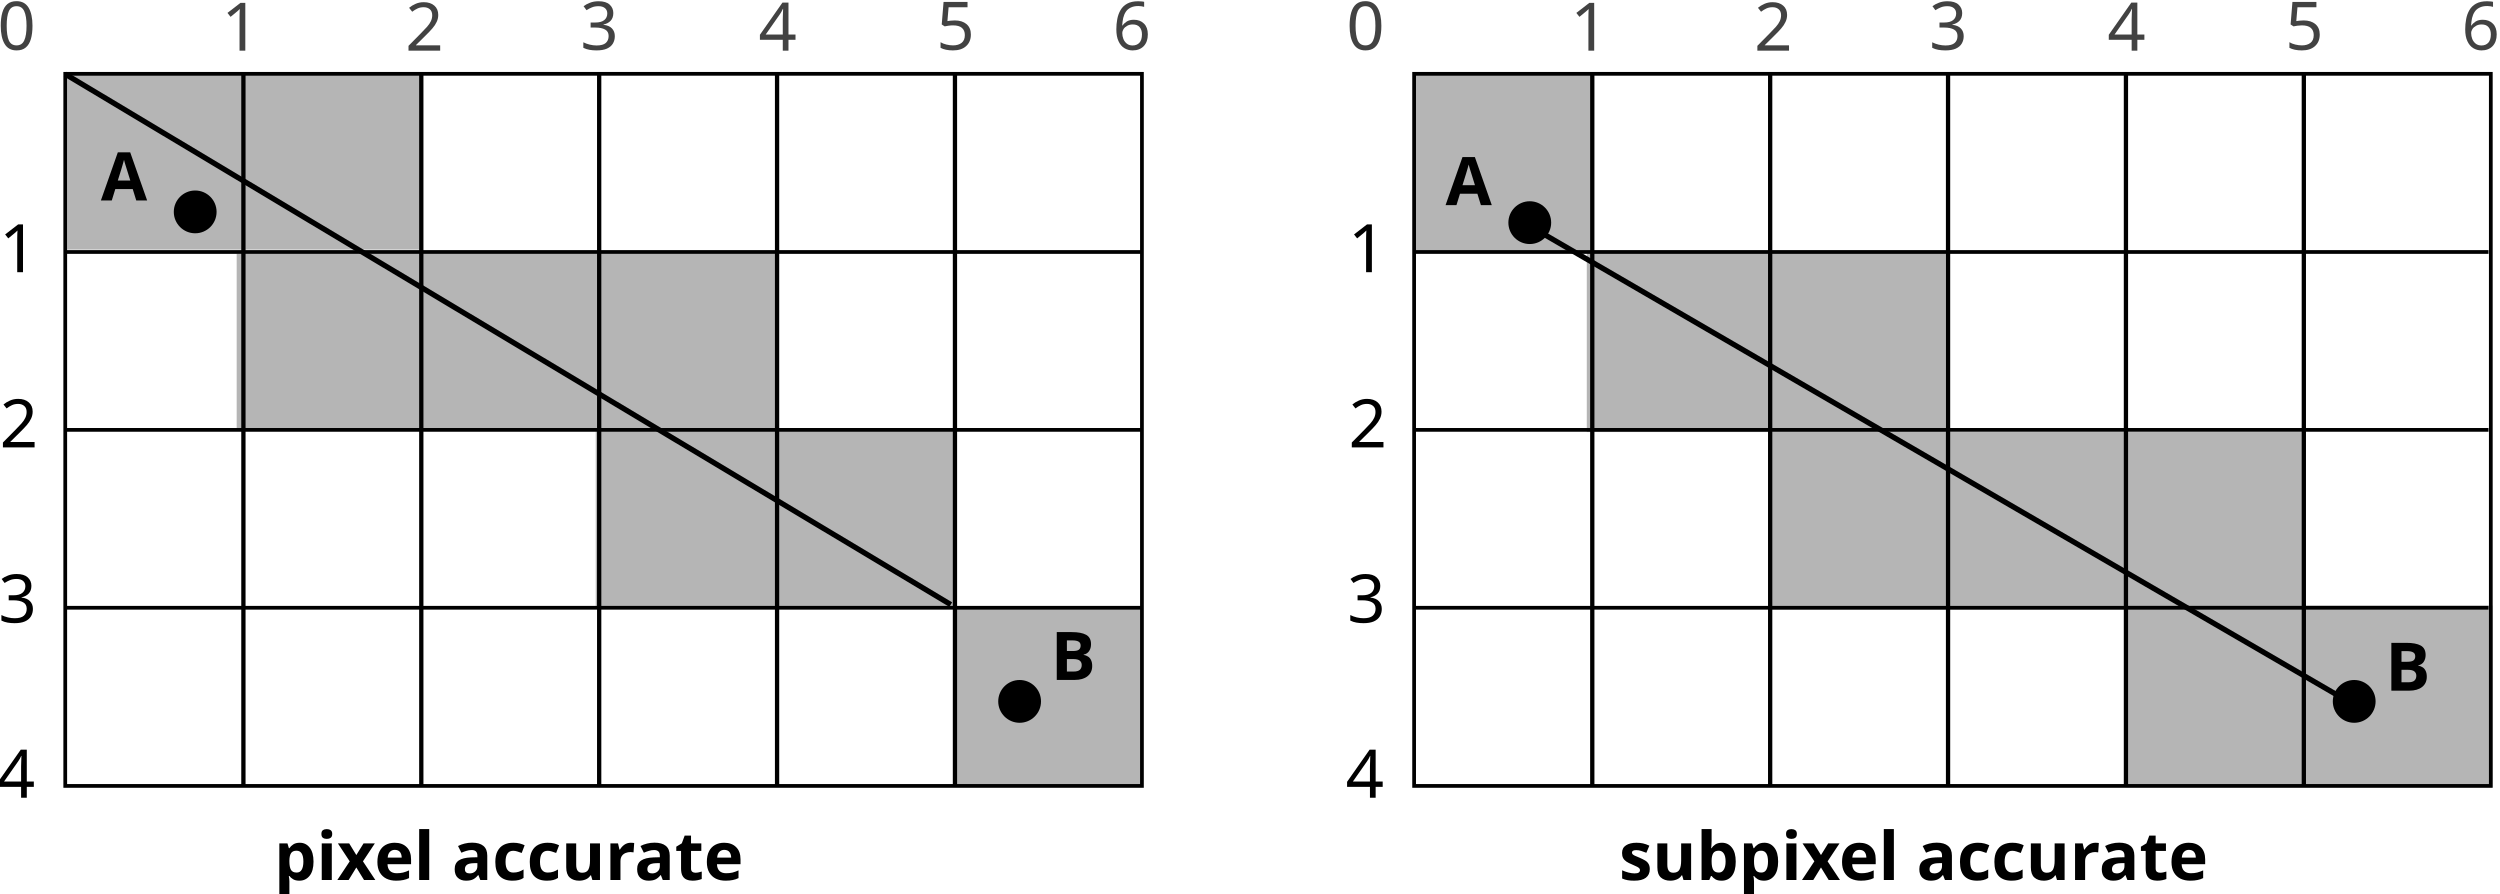
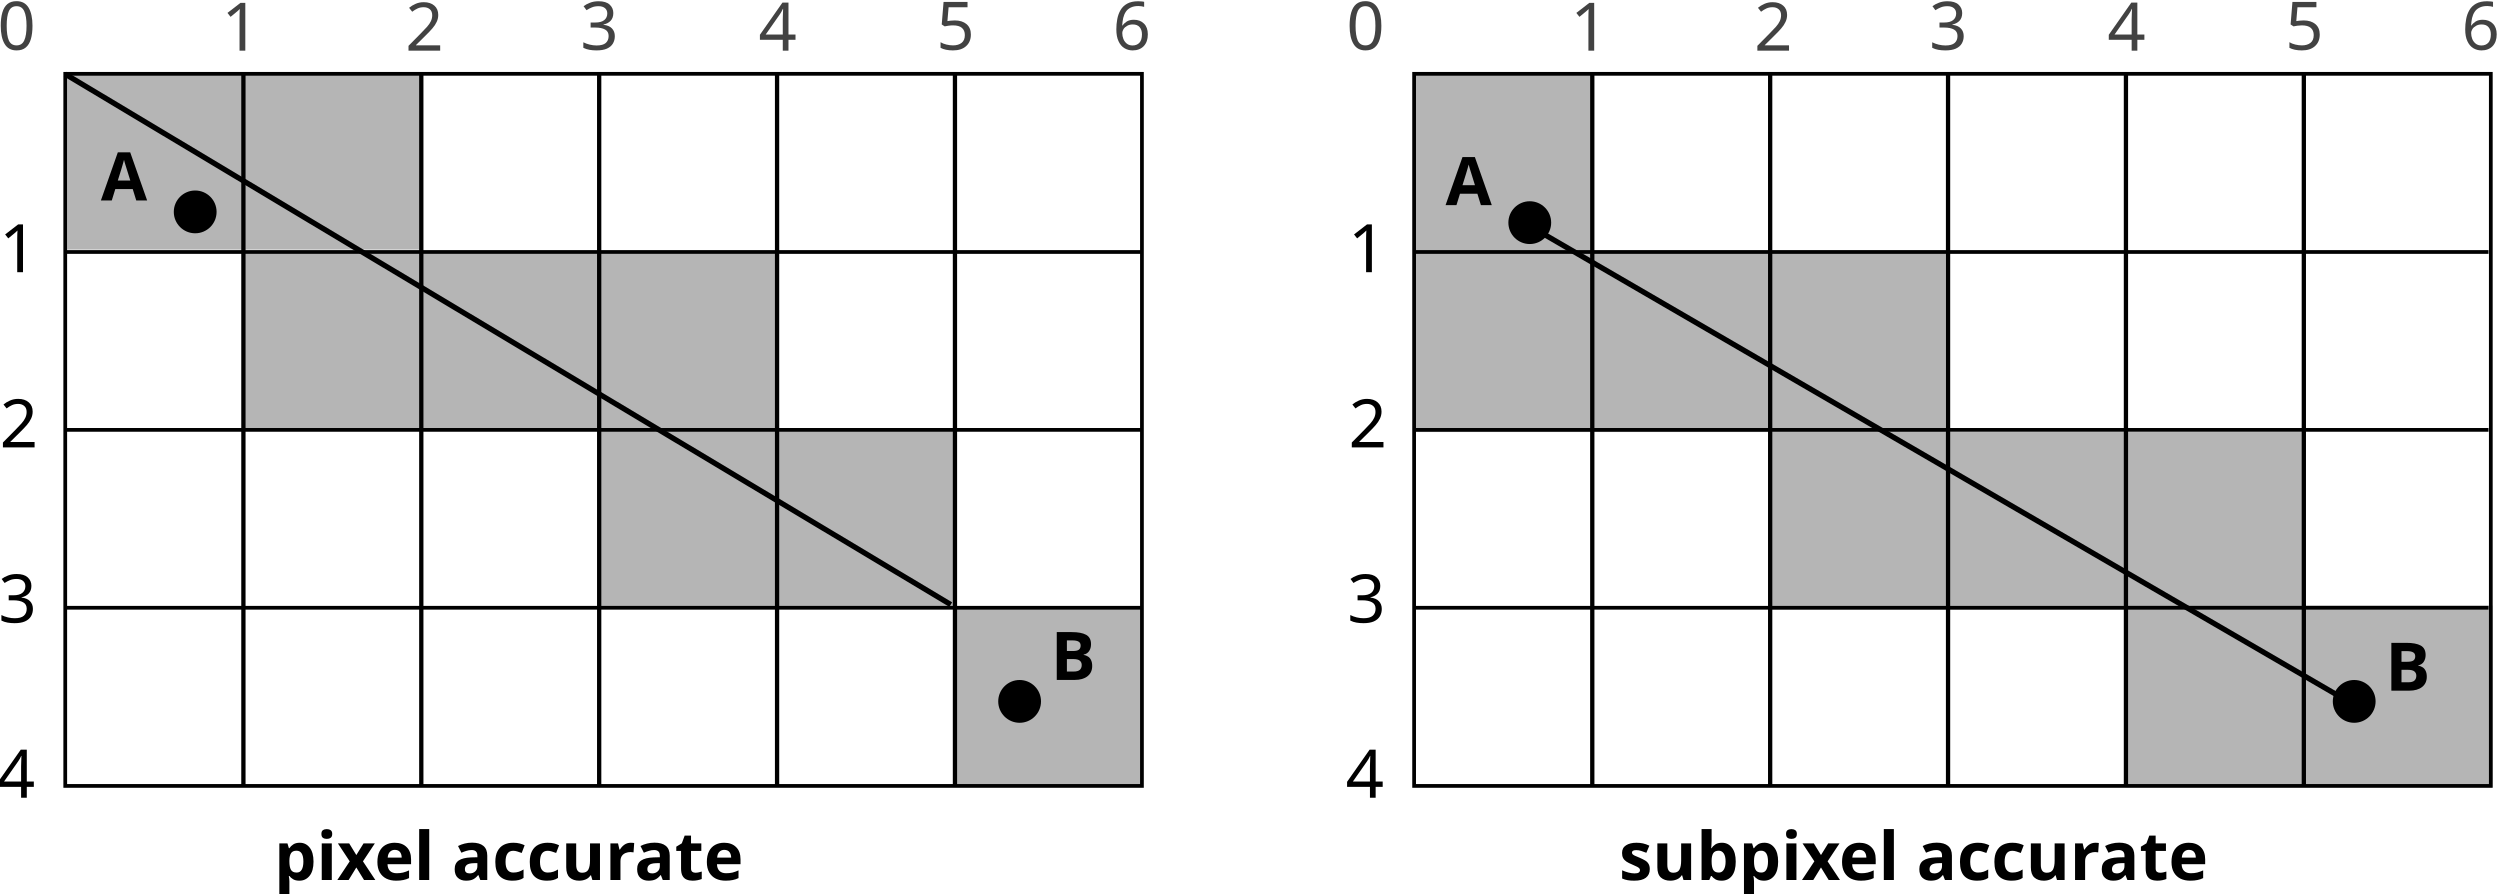
<svg xmlns="http://www.w3.org/2000/svg" width="5.182in" height="1.853in" viewBox="0 0 466.356 166.771" id="svg2" version="1.1">
  <defs id="defs4" />
  <g id="layer1" transform="translate(-1.507285,-1.810484)">
    <rect style="opacity:0.741;fill:#9b9b9b;fill-opacity:1;stroke:none;stroke-width:0.8;stroke-miterlimit:4;stroke-dasharray:none;stroke-dashoffset:0;stroke-opacity:1" id="rect4933" width="34.997" height="33.115" x="179.613" y="115.355" />
-     <rect style="opacity:0.741;fill:#9b9b9b;fill-opacity:1;stroke:none;stroke-width:0.8;stroke-miterlimit:4;stroke-dasharray:none;stroke-dashoffset:0;stroke-opacity:1" id="rect4921" width="66.983" height="32.739" x="112.63" y="82.239" />
-     <rect style="opacity:0.741;fill:#9b9b9b;fill-opacity:1;stroke:none;stroke-width:0.8;stroke-miterlimit:4;stroke-dasharray:none;stroke-dashoffset:0;stroke-opacity:1" id="rect4919" width="100.474" height="32.739" x="45.647" y="49.124" />
+     <rect style="opacity:0.741;fill:#9b9b9b;fill-opacity:1;stroke:none;stroke-width:0.8;stroke-miterlimit:4;stroke-dasharray:none;stroke-dashoffset:0;stroke-opacity:1" id="rect4921" width="66.324" height="32.739" x="113.289" y="82.239" />
+     <rect style="opacity:0.741;fill:#9b9b9b;fill-opacity:1;stroke:none;stroke-width:0.8;stroke-miterlimit:4;stroke-dasharray:none;stroke-dashoffset:0;stroke-opacity:1" id="rect4919" width="99.251" height="32.739" x="46.87" y="49.124" />
    <rect style="opacity:0.741;fill:#9b9b9b;fill-opacity:1;stroke:none;stroke-width:0.8;stroke-miterlimit:4;stroke-dasharray:none;stroke-dashoffset:0;stroke-opacity:1" id="rect4917" width="66.23" height="32.739" x="14.037" y="15.633" />
    <text id="text4261-36" y="11.088" x="1.025" style="font-style:normal;font-weight:normal;font-size:35px;line-height:125%;font-family:sans-serif;letter-spacing:0px;word-spacing:0px;opacity:0.741;fill:#000000;fill-opacity:1;stroke:none;stroke-width:1px;stroke-linecap:butt;stroke-linejoin:miter;stroke-opacity:1" xml:space="preserve">
      <tspan style="font-size:12.5px" y="11.088" x="1.025" id="tspan4263-29">0</tspan>
    </text>
    <text id="text4261-3-9" y="11.265" x="42.822" style="font-style:normal;font-weight:normal;font-size:35px;line-height:125%;font-family:sans-serif;letter-spacing:0px;word-spacing:0px;opacity:0.741;fill:#000000;fill-opacity:1;stroke:none;stroke-width:1px;stroke-linecap:butt;stroke-linejoin:miter;stroke-opacity:1" xml:space="preserve">
      <tspan style="font-size:12.5px" y="11.265" x="42.822" id="tspan4263-8-1">1</tspan>
    </text>
    <text id="text4261-7-9" y="11.265" x="77.108" style="font-style:normal;font-weight:normal;font-size:35px;line-height:125%;font-family:sans-serif;letter-spacing:0px;word-spacing:0px;opacity:0.741;fill:#000000;fill-opacity:1;stroke:none;stroke-width:1px;stroke-linecap:butt;stroke-linejoin:miter;stroke-opacity:1" xml:space="preserve">
      <tspan style="font-size:12.5px" y="11.265" x="77.108" id="tspan4263-86-1">2</tspan>
    </text>
    <text id="text4261-6-4" y="11.088" x="109.754" style="font-style:normal;font-weight:normal;font-size:35px;line-height:125%;font-family:sans-serif;letter-spacing:0px;word-spacing:0px;opacity:0.741;fill:#000000;fill-opacity:1;stroke:none;stroke-width:1px;stroke-linecap:butt;stroke-linejoin:miter;stroke-opacity:1" xml:space="preserve">
      <tspan style="font-size:12.5px" y="11.088" x="109.754" id="tspan4263-2-1">3</tspan>
    </text>
    <text id="text4261-4-1" y="11.265" x="142.993" style="font-style:normal;font-weight:normal;font-size:35px;line-height:125%;font-family:sans-serif;letter-spacing:0px;word-spacing:0px;opacity:0.741;fill:#000000;fill-opacity:1;stroke:none;stroke-width:1px;stroke-linecap:butt;stroke-linejoin:miter;stroke-opacity:1" xml:space="preserve">
      <tspan style="font-size:12.5px" y="11.265" x="142.993" id="tspan4263-6-9">4</tspan>
    </text>
    <text id="text4261-9-0" y="11.088" x="176.177" style="font-style:normal;font-weight:normal;font-size:35px;line-height:125%;font-family:sans-serif;letter-spacing:0px;word-spacing:0px;opacity:0.741;fill:#000000;fill-opacity:1;stroke:none;stroke-width:1px;stroke-linecap:butt;stroke-linejoin:miter;stroke-opacity:1" xml:space="preserve">
      <tspan style="font-size:12.5px" y="11.088" x="176.177" id="tspan4263-23-0">5</tspan>
    </text>
    <text id="text4261-8-8" y="11.088" x="209.061" style="font-style:normal;font-weight:normal;font-size:35px;line-height:125%;font-family:sans-serif;letter-spacing:0px;word-spacing:0px;opacity:0.741;fill:#000000;fill-opacity:1;stroke:none;stroke-width:1px;stroke-linecap:butt;stroke-linejoin:miter;stroke-opacity:1" xml:space="preserve">
      <tspan style="font-size:12.5px" y="11.088" x="209.061" id="tspan4263-0-4">6</tspan>
    </text>
    <text id="text4261-98-5" y="52.593" x="1.349" style="font-style:normal;font-weight:normal;font-size:35px;line-height:125%;font-family:sans-serif;letter-spacing:0px;word-spacing:0px;fill:#000000;fill-opacity:1;stroke:none;stroke-width:1px;stroke-linecap:butt;stroke-linejoin:miter;stroke-opacity:1" xml:space="preserve">
      <tspan style="font-size:12.5px" y="52.593" x="1.349" id="tspan4263-7-3">1</tspan>
    </text>
    <text id="text4261-77-2" y="85.267" x="1.446" style="font-style:normal;font-weight:normal;font-size:35px;line-height:125%;font-family:sans-serif;letter-spacing:0px;word-spacing:0px;fill:#000000;fill-opacity:1;stroke:none;stroke-width:1px;stroke-linecap:butt;stroke-linejoin:miter;stroke-opacity:1" xml:space="preserve">
      <tspan style="font-size:12.5px" y="85.267" x="1.446" id="tspan4263-04-1">2</tspan>
    </text>
    <text id="text4261-96-0" y="117.94" x="1.196" style="font-style:normal;font-weight:normal;font-size:35px;line-height:125%;font-family:sans-serif;letter-spacing:0px;word-spacing:0px;fill:#000000;fill-opacity:1;stroke:none;stroke-width:1px;stroke-linecap:butt;stroke-linejoin:miter;stroke-opacity:1" xml:space="preserve">
      <tspan style="font-size:12.5px" y="117.94" x="1.196" id="tspan4263-70-7">3</tspan>
    </text>
    <text id="text4261-00-1" y="150.626" x="0.897" style="font-style:normal;font-weight:normal;font-size:35px;line-height:125%;font-family:sans-serif;letter-spacing:0px;word-spacing:0px;fill:#000000;fill-opacity:1;stroke:none;stroke-width:1px;stroke-linecap:butt;stroke-linejoin:miter;stroke-opacity:1" xml:space="preserve">
      <tspan style="font-size:12.5px" y="150.626" x="0.897" id="tspan4263-81-1">4</tspan>
    </text>
    <path id="path4407-9" style="fill:none;stroke:#000000;stroke-width:0.8;stroke-miterlimit:4;stroke-dasharray:none" d="m 46.903,15.634 0,132.741" />
    <path id="path4409-7" style="fill:none;stroke:#000000;stroke-width:0.8;stroke-miterlimit:4;stroke-dasharray:none" d="m 80.088,15.634 0,132.741" />
    <path id="path4411-0" style="fill:none;stroke:#000000;stroke-width:0.8;stroke-miterlimit:4;stroke-dasharray:none" d="m 113.273,15.634 0,132.741" />
    <path id="path4413-8" style="fill:none;stroke:#000000;stroke-width:0.8;stroke-miterlimit:4;stroke-dasharray:none" d="m 146.458,15.634 0,132.741" />
    <path id="path4415-9" style="fill:none;stroke:#000000;stroke-width:0.8;stroke-miterlimit:4;stroke-dasharray:none" d="m 179.644,15.634 0,132.741" />
    <path id="path4423-2" style="fill:none;stroke:#000000;stroke-width:0.696;stroke-miterlimit:4;stroke-dasharray:none" d="m 13.718,48.819 200.756,0" />
    <path id="path4425-5" style="fill:none;stroke:#000000;stroke-width:0.696;stroke-miterlimit:4;stroke-dasharray:none" d="m 13.718,82.005 200.756,0" />
    <path id="path4427-3" style="fill:none;stroke:#000000;stroke-width:0.696;stroke-miterlimit:4;stroke-dasharray:none" d="m 13.718,115.19 200.756,0" />
    <rect height="132.845" style="fill:none;stroke:#000000;stroke-width:0.696;stroke-miterlimit:4;stroke-dasharray:none" width="200.86" x="13.666" y="15.582" id="rect4429-4" />
    <path style="fill:none;fill-rule:evenodd;stroke:#000000;stroke-width:1px;stroke-linecap:butt;stroke-linejoin:miter;stroke-opacity:1" d="M 178.86,114.602 13.661,15.633" id="path4691" />
    <text xml:space="preserve" style="font-style:normal;font-weight:normal;font-size:35px;line-height:125%;font-family:sans-serif;letter-spacing:0px;word-spacing:0px;fill:#000000;fill-opacity:1;stroke:none;stroke-width:1px;stroke-linecap:butt;stroke-linejoin:miter;stroke-opacity:1" x="52.638" y="165.981" id="text4976-1">
      <tspan id="tspan4978-3" x="52.638" y="165.981" style="font-weight:bold;font-size:12.5px">pixel accurate</tspan>
    </text>
    <rect style="opacity:0.741;fill:#9b9b9b;fill-opacity:1;stroke:none;stroke-width:0.8;stroke-miterlimit:4;stroke-dasharray:none;stroke-dashoffset:0;stroke-opacity:1" id="rect4903-7" width="33.115" height="33.115" x="265.149" y="15.805" />
-     <rect style="opacity:0.741;fill:#9b9b9b;fill-opacity:1;stroke:none;stroke-width:0.8;stroke-miterlimit:4;stroke-dasharray:none;stroke-dashoffset:0;stroke-opacity:1" id="rect4905-9" width="66.983" height="33.868" x="297.512" y="48.544" />
+     <rect style="opacity:0.741;fill:#9b9b9b;fill-opacity:1;stroke:none;stroke-width:0.8;stroke-miterlimit:4;stroke-dasharray:none;stroke-dashoffset:0;stroke-opacity:1" id="rect4905-9" width="98.969" height="33.868" x="265.525" y="48.544" />
    <rect style="opacity:0.741;fill:#9b9b9b;fill-opacity:1;stroke:none;stroke-width:0.8;stroke-miterlimit:4;stroke-dasharray:none;stroke-dashoffset:0;stroke-opacity:1" id="rect4909-7" width="99.722" height="33.115" x="331.756" y="82.412" />
    <rect style="opacity:0.741;fill:#9b9b9b;fill-opacity:1;stroke:none;stroke-width:0.8;stroke-miterlimit:4;stroke-dasharray:none;stroke-dashoffset:0;stroke-opacity:1" id="rect4915-0" width="68.488" height="33.868" x="397.986" y="114.774" />
    <text id="text4261-86" y="11.088" x="252.661" style="font-style:normal;font-weight:normal;font-size:35px;line-height:125%;font-family:sans-serif;letter-spacing:0px;word-spacing:0px;opacity:0.741;fill:#000000;fill-opacity:1;stroke:none;stroke-width:1px;stroke-linecap:butt;stroke-linejoin:miter;stroke-opacity:1" xml:space="preserve">
      <tspan style="font-size:12.5px" y="11.088" x="252.661" id="tspan4263-867">0</tspan>
    </text>
    <text id="text4261-3-4" y="11.265" x="294.458" style="font-style:normal;font-weight:normal;font-size:35px;line-height:125%;font-family:sans-serif;letter-spacing:0px;word-spacing:0px;opacity:0.741;fill:#000000;fill-opacity:1;stroke:none;stroke-width:1px;stroke-linecap:butt;stroke-linejoin:miter;stroke-opacity:1" xml:space="preserve">
      <tspan style="font-size:12.5px" y="11.265" x="294.458" id="tspan4263-8-0">1</tspan>
    </text>
    <text id="text4261-7-3" y="11.265" x="328.744" style="font-style:normal;font-weight:normal;font-size:35px;line-height:125%;font-family:sans-serif;letter-spacing:0px;word-spacing:0px;opacity:0.741;fill:#000000;fill-opacity:1;stroke:none;stroke-width:1px;stroke-linecap:butt;stroke-linejoin:miter;stroke-opacity:1" xml:space="preserve">
      <tspan style="font-size:12.5px" y="11.265" x="328.744" id="tspan4263-86-0">2</tspan>
    </text>
    <text id="text4261-6-6" y="11.088" x="361.391" style="font-style:normal;font-weight:normal;font-size:35px;line-height:125%;font-family:sans-serif;letter-spacing:0px;word-spacing:0px;opacity:0.741;fill:#000000;fill-opacity:1;stroke:none;stroke-width:1px;stroke-linecap:butt;stroke-linejoin:miter;stroke-opacity:1" xml:space="preserve">
      <tspan style="font-size:12.5px" y="11.088" x="361.391" id="tspan4263-2-6">3</tspan>
    </text>
    <text id="text4261-4-2" y="11.265" x="394.629" style="font-style:normal;font-weight:normal;font-size:35px;line-height:125%;font-family:sans-serif;letter-spacing:0px;word-spacing:0px;opacity:0.741;fill:#000000;fill-opacity:1;stroke:none;stroke-width:1px;stroke-linecap:butt;stroke-linejoin:miter;stroke-opacity:1" xml:space="preserve">
      <tspan style="font-size:12.5px" y="11.265" x="394.629" id="tspan4263-6-8">4</tspan>
    </text>
    <text id="text4261-9-3" y="11.088" x="427.813" style="font-style:normal;font-weight:normal;font-size:35px;line-height:125%;font-family:sans-serif;letter-spacing:0px;word-spacing:0px;opacity:0.741;fill:#000000;fill-opacity:1;stroke:none;stroke-width:1px;stroke-linecap:butt;stroke-linejoin:miter;stroke-opacity:1" xml:space="preserve">
      <tspan style="font-size:12.5px" y="11.088" x="427.813" id="tspan4263-23-02">5</tspan>
    </text>
    <text id="text4261-8-9" y="11.088" x="460.698" style="font-style:normal;font-weight:normal;font-size:35px;line-height:125%;font-family:sans-serif;letter-spacing:0px;word-spacing:0px;opacity:0.741;fill:#000000;fill-opacity:1;stroke:none;stroke-width:1px;stroke-linecap:butt;stroke-linejoin:miter;stroke-opacity:1" xml:space="preserve">
      <tspan style="font-size:12.5px" y="11.088" x="460.698" id="tspan4263-0-2">6</tspan>
    </text>
    <text id="text4261-98-03" y="52.593" x="252.985" style="font-style:normal;font-weight:normal;font-size:35px;line-height:125%;font-family:sans-serif;letter-spacing:0px;word-spacing:0px;fill:#000000;fill-opacity:1;stroke:none;stroke-width:1px;stroke-linecap:butt;stroke-linejoin:miter;stroke-opacity:1" xml:space="preserve">
      <tspan style="font-size:12.5px" y="52.593" x="252.985" id="tspan4263-7-4">1</tspan>
    </text>
    <text id="text4261-77-1" y="85.267" x="253.082" style="font-style:normal;font-weight:normal;font-size:35px;line-height:125%;font-family:sans-serif;letter-spacing:0px;word-spacing:0px;fill:#000000;fill-opacity:1;stroke:none;stroke-width:1px;stroke-linecap:butt;stroke-linejoin:miter;stroke-opacity:1" xml:space="preserve">
      <tspan style="font-size:12.5px" y="85.267" x="253.082" id="tspan4263-04-12">2</tspan>
    </text>
    <text id="text4261-96-64" y="117.94" x="252.832" style="font-style:normal;font-weight:normal;font-size:35px;line-height:125%;font-family:sans-serif;letter-spacing:0px;word-spacing:0px;fill:#000000;fill-opacity:1;stroke:none;stroke-width:1px;stroke-linecap:butt;stroke-linejoin:miter;stroke-opacity:1" xml:space="preserve">
      <tspan style="font-size:12.5px" y="117.94" x="252.832" id="tspan4263-70-2">3</tspan>
    </text>
    <text id="text4261-00-7" y="150.626" x="252.533" style="font-style:normal;font-weight:normal;font-size:35px;line-height:125%;font-family:sans-serif;letter-spacing:0px;word-spacing:0px;fill:#000000;fill-opacity:1;stroke:none;stroke-width:1px;stroke-linecap:butt;stroke-linejoin:miter;stroke-opacity:1" xml:space="preserve">
      <tspan style="font-size:12.5px" y="150.626" x="252.533" id="tspan4263-81-5">4</tspan>
    </text>
    <path id="path4407-2" style="fill:none;stroke:#000000;stroke-width:0.8;stroke-miterlimit:4;stroke-dasharray:none" d="m 298.539,15.634 0,132.741" />
    <path id="path4409-9" style="fill:none;stroke:#000000;stroke-width:0.8;stroke-miterlimit:4;stroke-dasharray:none" d="m 331.724,15.634 0,132.741" />
    <path id="path4411-8" style="fill:none;stroke:#000000;stroke-width:0.8;stroke-miterlimit:4;stroke-dasharray:none" d="m 364.909,15.634 0,132.741" />
    <path id="path4413-56" style="fill:none;stroke:#000000;stroke-width:0.8;stroke-miterlimit:4;stroke-dasharray:none" d="m 398.095,15.634 0,132.741" />
    <path id="path4415-2" style="fill:none;stroke:#000000;stroke-width:0.8;stroke-miterlimit:4;stroke-dasharray:none" d="m 431.28,15.634 0,132.741" />
    <path id="path4423-5" style="fill:none;stroke:#000000;stroke-width:0.695;stroke-miterlimit:4;stroke-dasharray:none" d="m 265.354,48.819 200.38,0" />
    <path id="path4425-56" style="fill:none;stroke:#000000;stroke-width:0.695;stroke-miterlimit:4;stroke-dasharray:none" d="m 265.354,82.005 200.38,0" />
    <path id="path4427-8" style="fill:none;stroke:#000000;stroke-width:0.695;stroke-miterlimit:4;stroke-dasharray:none" d="m 265.354,115.19 200.38,0" />
    <rect height="132.845" style="fill:none;stroke:#000000;stroke-width:0.696;stroke-miterlimit:4;stroke-dasharray:none" width="200.86" x="265.302" y="15.582" id="rect4429-0" />
    <path style="fill:none;fill-rule:evenodd;stroke:#000000;stroke-width:1px;stroke-linecap:butt;stroke-linejoin:miter;stroke-opacity:1" d="M 440.509,133.213 286.975,44.028" id="path4689-4" />
    <ellipse style="opacity:1;fill:#000000;fill-opacity:1;stroke:none;stroke-width:0.8;stroke-miterlimit:4;stroke-dasharray:none;stroke-dashoffset:0;stroke-opacity:1" id="path4937-0" cx="286.877" cy="43.346" rx="3.991" ry="3.991" />
    <ellipse style="opacity:1;fill:#000000;fill-opacity:1;stroke:none;stroke-width:0.8;stroke-miterlimit:4;stroke-dasharray:none;stroke-dashoffset:0;stroke-opacity:1" id="path4937-9-4" cx="440.677" cy="132.657" rx="3.991" ry="3.991" />
    <text xml:space="preserve" style="font-style:normal;font-weight:normal;font-size:35px;line-height:125%;font-family:sans-serif;letter-spacing:0px;word-spacing:0px;fill:#000000;fill-opacity:1;stroke:none;stroke-width:1px;stroke-linecap:butt;stroke-linejoin:miter;stroke-opacity:1" x="271.167" y="40.08" id="text4954-5">
      <tspan id="tspan4956-9" x="271.167" y="40.08" style="font-weight:bold;font-size:12.5px">A</tspan>
    </text>
    <text xml:space="preserve" style="font-style:normal;font-weight:normal;font-size:35px;line-height:125%;font-family:sans-serif;letter-spacing:0px;word-spacing:0px;fill:#000000;fill-opacity:1;stroke:none;stroke-width:1px;stroke-linecap:butt;stroke-linejoin:miter;stroke-opacity:1" x="446.484" y="130.656" id="text4954-6-0">
      <tspan id="tspan4956-3-3" x="446.484" y="130.656" style="font-weight:bold;font-size:12.5px">B</tspan>
    </text>
    <text xml:space="preserve" style="font-style:normal;font-weight:normal;font-size:35px;line-height:125%;font-family:sans-serif;letter-spacing:0px;word-spacing:0px;fill:#000000;fill-opacity:1;stroke:none;stroke-width:1px;stroke-linecap:butt;stroke-linejoin:miter;stroke-opacity:1" x="303.533" y="165.981" id="text4976-2">
      <tspan id="tspan4978-7" x="303.533" y="165.981" style="font-weight:bold;font-size:12.5px">subpixel accurate</tspan>
    </text>
    <ellipse style="opacity:1;fill:#000000;fill-opacity:1;stroke:none;stroke-width:0.8;stroke-miterlimit:4;stroke-dasharray:none;stroke-dashoffset:0;stroke-opacity:1" id="path4937-0-5" cx="37.907" cy="41.34" rx="3.991" ry="3.991" />
    <ellipse style="opacity:1;fill:#000000;fill-opacity:1;stroke:none;stroke-width:0.8;stroke-miterlimit:4;stroke-dasharray:none;stroke-dashoffset:0;stroke-opacity:1" id="path4937-9-4-6" cx="191.707" cy="132.657" rx="3.991" ry="3.991" />
    <text xml:space="preserve" style="font-style:normal;font-weight:normal;font-size:35px;line-height:125%;font-family:sans-serif;letter-spacing:0px;word-spacing:0px;fill:#000000;fill-opacity:1;stroke:none;stroke-width:1px;stroke-linecap:butt;stroke-linejoin:miter;stroke-opacity:1" x="20.315" y="39.203" id="text4954-5-3">
      <tspan id="tspan4956-9-0" x="20.315" y="39.203" style="font-weight:bold;font-size:12.5px">A</tspan>
    </text>
    <text xml:space="preserve" style="font-style:normal;font-weight:normal;font-size:35px;line-height:125%;font-family:sans-serif;letter-spacing:0px;word-spacing:0px;fill:#000000;fill-opacity:1;stroke:none;stroke-width:1px;stroke-linecap:butt;stroke-linejoin:miter;stroke-opacity:1" x="197.513" y="128.65" id="text4954-6-0-0">
      <tspan id="tspan4956-3-3-1" x="197.513" y="128.65" style="font-weight:bold;font-size:12.5px">B</tspan>
    </text>
  </g>
</svg>
